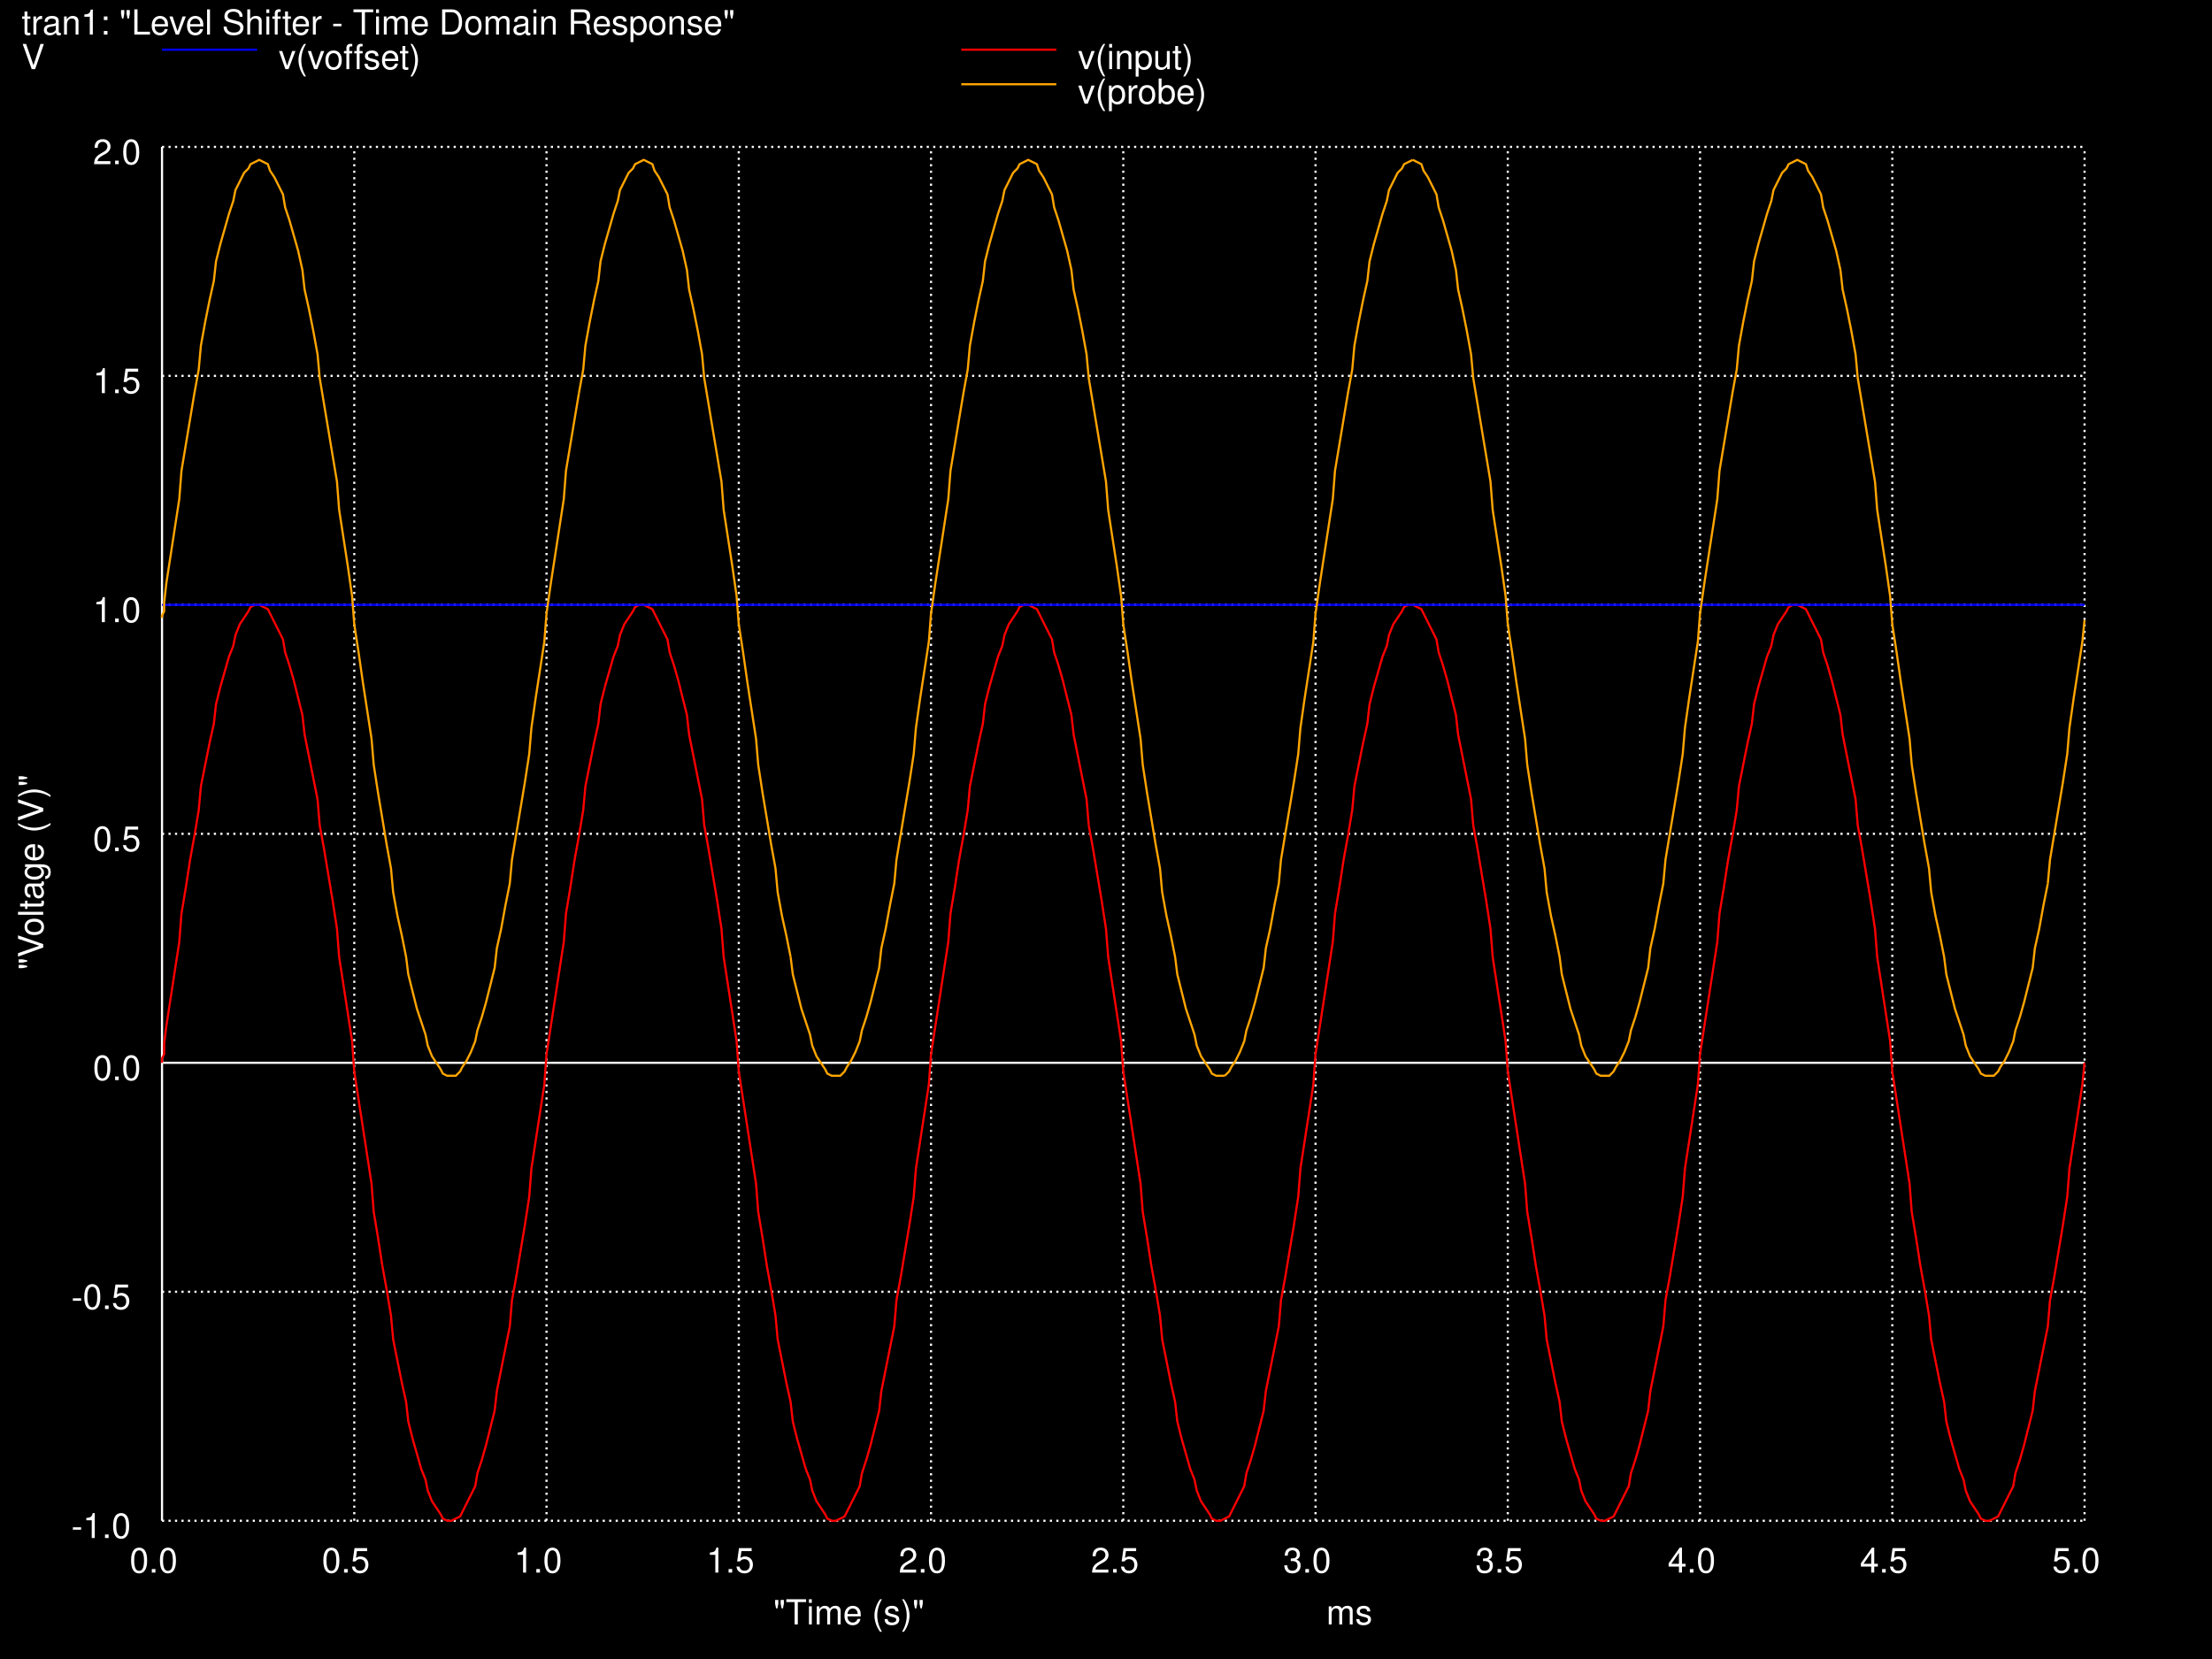
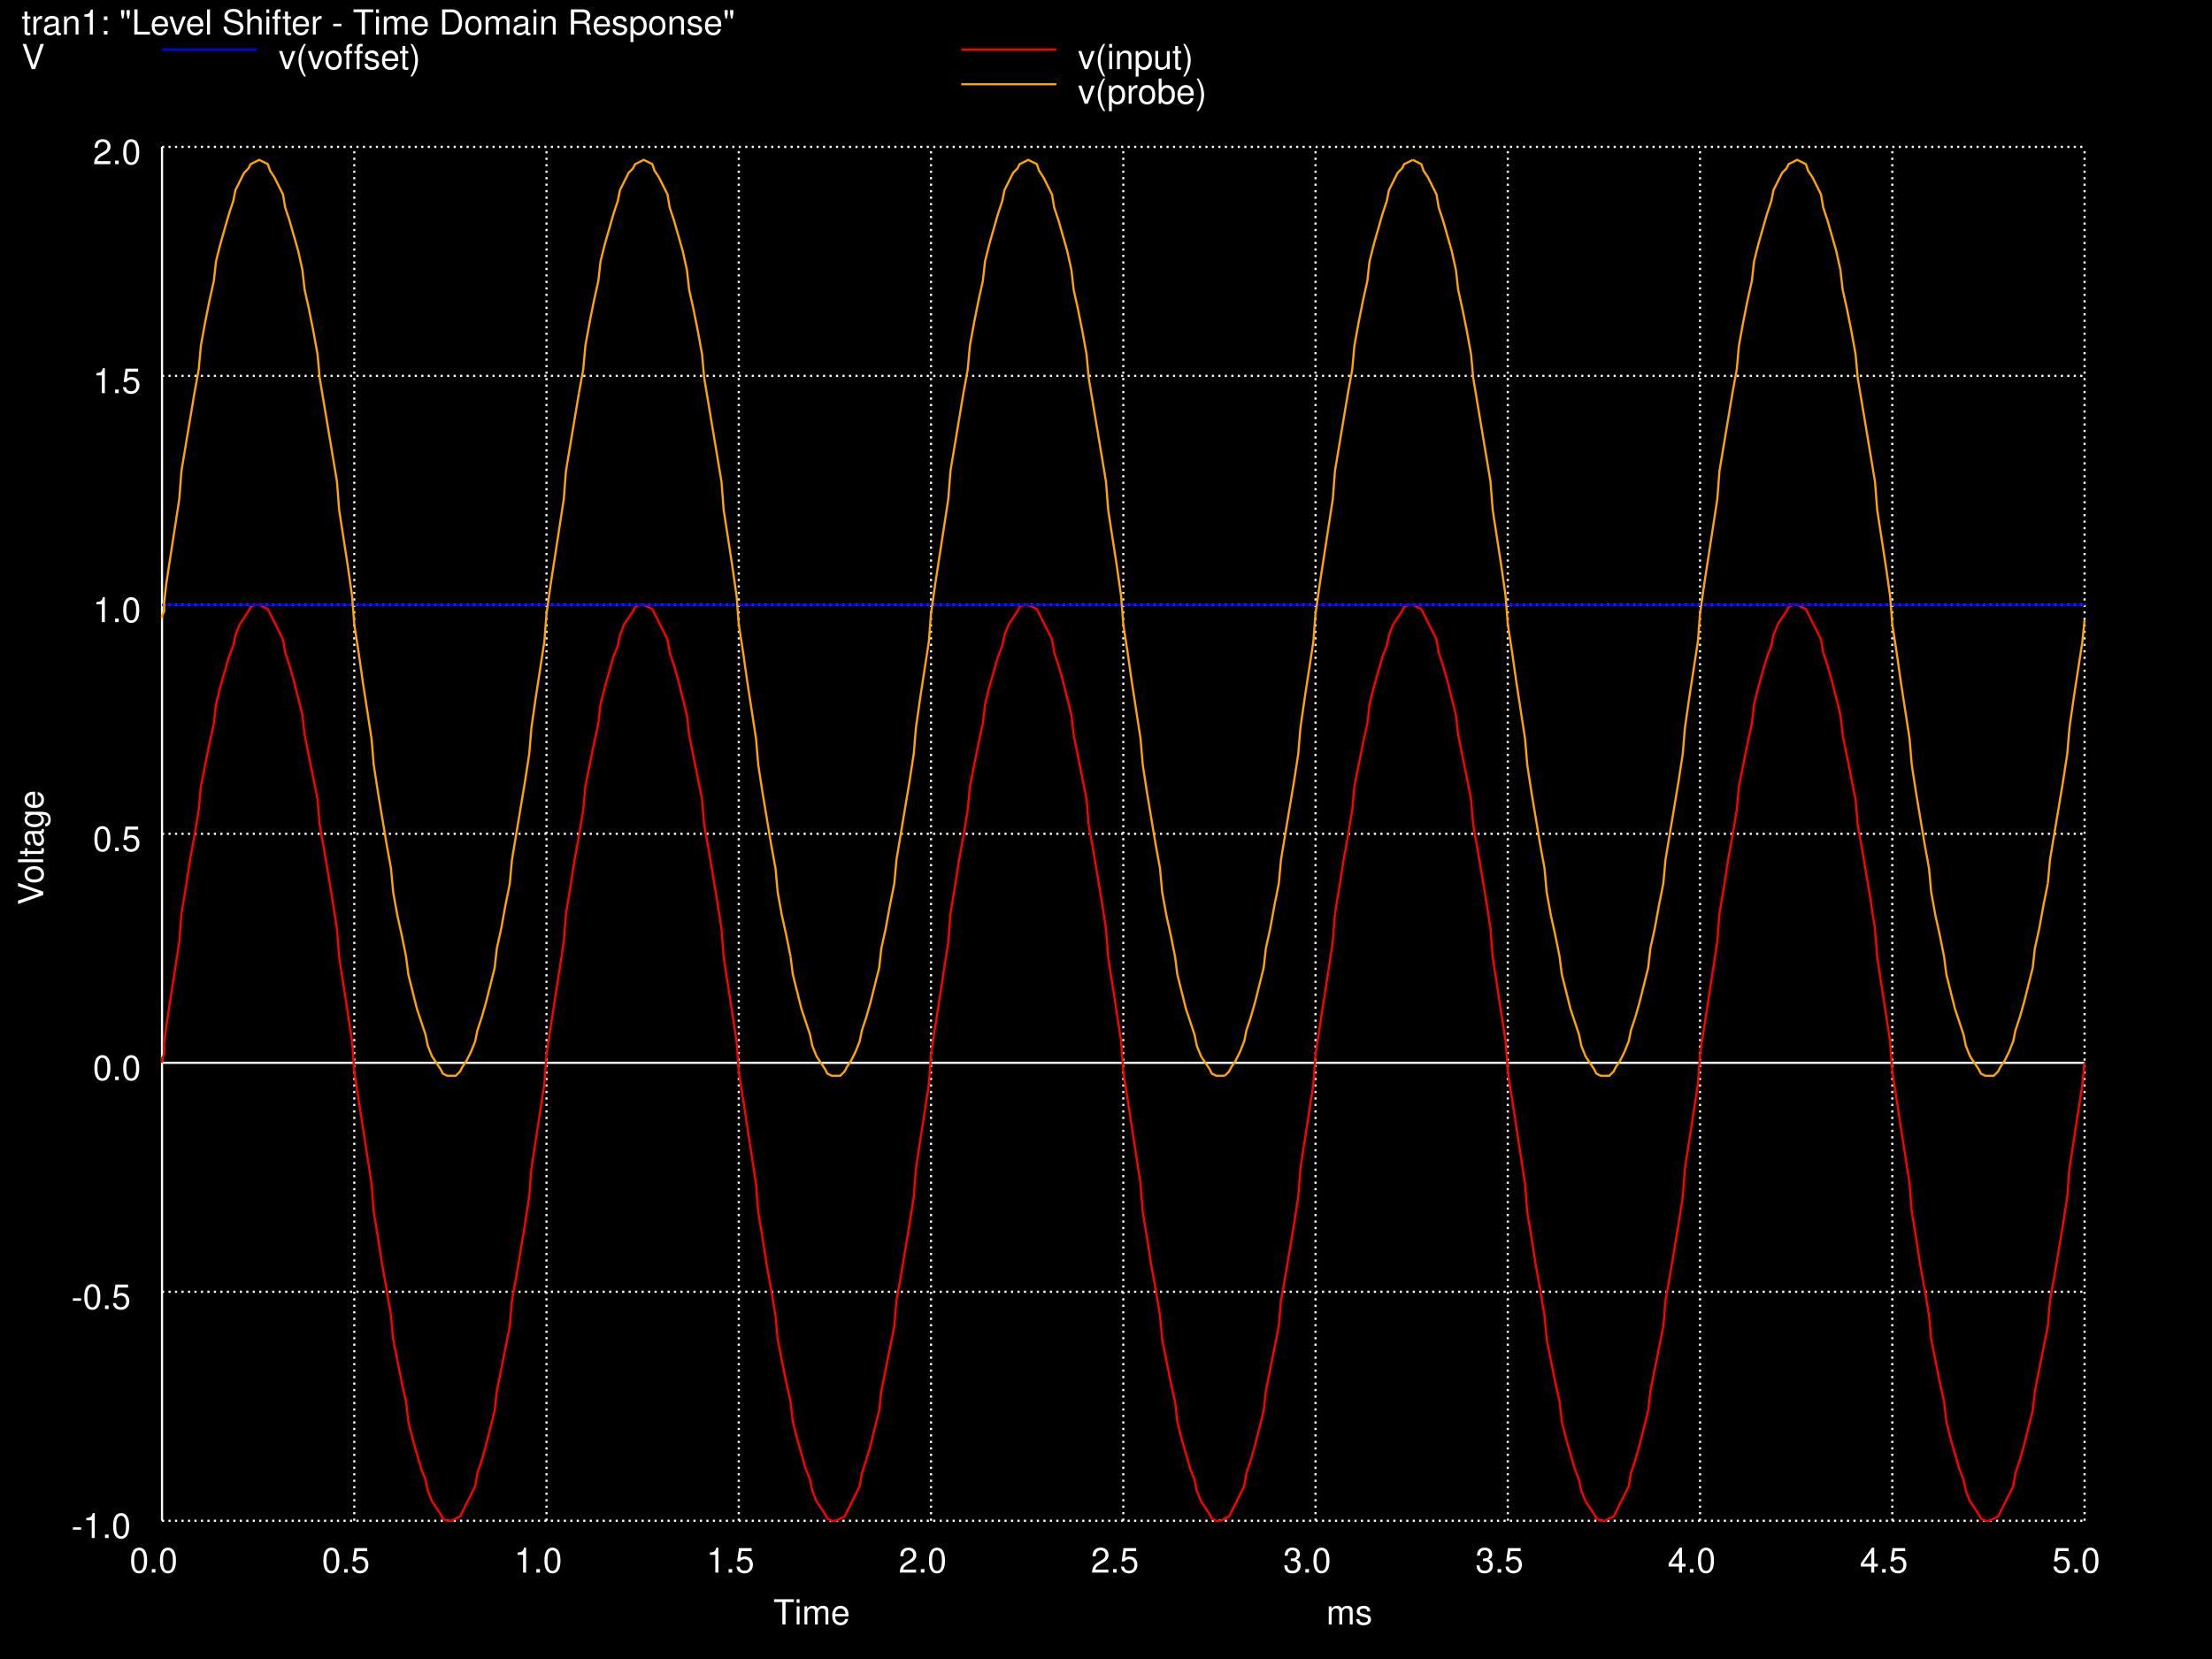
<svg xmlns="http://www.w3.org/2000/svg" version="1.1" width="100%" height="100%" viewBox="0 0 1024 768" style="fill: none; font-family: Helvetica;  font: Helvetica; ">
  <rect x="0" y="0" width="1024" height="768" fill="black" stroke="none" />
  <text stroke="none" fill="white" font-size="16" x="358" y="752">
- "Time (s)"
+ Time
</text>
-   <text transform="rotate(-90, 20, 449)" stroke="none" fill="white" font-size="16" x="20" y="449">
- "Voltage (V)"
+   <text transform="rotate(-90, 20, 419)" stroke="none" fill="white" font-size="16" x="20" y="419">
+ Voltage
</text>
  <text stroke="none" fill="white" font-size="16" x="10" y="16">
tran1: "Level Shifter - Time Domain Response"
</text>
  <path stroke="white" d="M75 704l0 -636" />
  <text stroke="none" fill="white" font-size="16" x="60" y="728">
0.0
</text>
  <path stroke="white" stroke-dasharray="1,2" d="M164 704l0 -636" />
  <text stroke="none" fill="white" font-size="16" x="149" y="728">
0.5
</text>
  <path stroke="white" stroke-dasharray="1,2" d="M253 704l0 -636" />
  <text stroke="none" fill="white" font-size="16" x="238" y="728">
1.0
</text>
  <path stroke="white" stroke-dasharray="1,2" d="M342 704l0 -636" />
  <text stroke="none" fill="white" font-size="16" x="327" y="728">
1.5
</text>
  <path stroke="white" stroke-dasharray="1,2" d="M431 704l0 -636" />
  <text stroke="none" fill="white" font-size="16" x="416" y="728">
2.0
</text>
  <path stroke="white" stroke-dasharray="1,2" d="M520 704l0 -636" />
  <text stroke="none" fill="white" font-size="16" x="505" y="728">
2.5
</text>
  <path stroke="white" stroke-dasharray="1,2" d="M609 704l0 -636" />
  <text stroke="none" fill="white" font-size="16" x="594" y="728">
3.0
</text>
  <path stroke="white" stroke-dasharray="1,2" d="M698 704l0 -636" />
  <text stroke="none" fill="white" font-size="16" x="683" y="728">
3.5
</text>
  <path stroke="white" stroke-dasharray="1,2" d="M787 704l0 -636" />
  <text stroke="none" fill="white" font-size="16" x="772" y="728">
4.0
</text>
  <path stroke="white" stroke-dasharray="1,2" d="M876 704l0 -636" />
  <text stroke="none" fill="white" font-size="16" x="861" y="728">
4.5
</text>
  <path stroke="white" stroke-dasharray="1,2" d="M965 704l0 -636" />
  <text stroke="none" fill="white" font-size="16" x="950" y="728">
5.0
</text>
  <text stroke="none" fill="white" font-size="16" x="614" y="752">
ms
</text>
  <path stroke="white" stroke-dasharray="1,2" d="M75 704l890 0" />
  <text stroke="none" fill="white" font-size="16" x="33" y="712">
-1.0
</text>
  <path stroke="white" stroke-dasharray="1,2" d="M75 598l890 0" />
  <text stroke="none" fill="white" font-size="16" x="33" y="606">
-0.5
</text>
  <path stroke="white" d="M75 492l890 0" />
  <text stroke="none" fill="white" font-size="16" x="43" y="500">
0.0
</text>
  <path stroke="white" stroke-dasharray="1,2" d="M75 386l890 0" />
  <text stroke="none" fill="white" font-size="16" x="43" y="394">
0.5
</text>
  <path stroke="white" stroke-dasharray="1,2" d="M75 280l890 0" />
  <text stroke="none" fill="white" font-size="16" x="43" y="288">
1.0
</text>
  <path stroke="white" stroke-dasharray="1,2" d="M75 174l890 0" />
  <text stroke="none" fill="white" font-size="16" x="43" y="182">
1.5
</text>
  <path stroke="white" stroke-dasharray="1,2" d="M75 68l890 0" />
  <text stroke="none" fill="white" font-size="16" x="43" y="76">
2.0
</text>
  <text stroke="none" fill="white" font-size="16" x="10" y="32">
V
</text>
  <path stroke="red" d="M445 23l44 0" />
  <text stroke="none" fill="white" font-size="16" x="499" y="32">
v(input)
</text>
  <path stroke="red" d="M75 492l0 -2 1 -2 0 -5 1 -8 6 -39 1 -13 2 -12 2 -13 2 -11 2 -12 1 -11 4 -20 2 -9 1 -9 2 -8 4 -14 2 -5 1 -5 2 -5 4 -6 1 -2 2 -1 2 0 4 2 7 14 1 6 2 6 2 7 4 16 1 9 6 30 1 12 2 11 4 24 2 13 1 13 6 39 1 14 8 52 1 13 2 12 2 13" />
  <path stroke="red" d="M177 586l2 11 2 12 1 11 4 20 2 9 1 9 2 8 4 14 2 5 1 5 2 5 4 6 1 2 2 1 2 0 4 -2 7 -14 1 -6 2 -6 2 -7 4 -16 1 -9 6 -30 1 -12 2 -11 4 -24 2 -13 1 -13 6 -39 1 -14 8 -52 1 -13 2 -12 2 -13 2 -11 2 -12 1 -11 4 -20 2 -9 1 -9 2 -8" />
  <path stroke="red" d="M280 318l4 -14 2 -5 1 -5 2 -5 4 -6 1 -2 2 -1 2 0 4 2 7 14 1 6 2 6 2 7 4 16 1 9 6 30 1 12 2 11 4 24 2 13 1 13 6 39 1 14 8 52 1 13 2 12 2 13 2 11 2 12 1 11 4 20 2 9 1 9 2 8 4 14 2 5 1 5 2 5 4 6 1 2 2 1 2 0 4 -2 7 -14 1 -6" />
  <path stroke="red" d="M399 682l2 -6 2 -7 4 -16 1 -9 6 -30 1 -12 2 -11 4 -24 2 -13 1 -13 6 -39 1 -14 8 -52 1 -13 2 -12 2 -13 2 -11 2 -12 1 -11 4 -20 2 -9 1 -9 2 -8 4 -14 2 -5 1 -5 2 -5 4 -6 1 -2 2 -1 2 0 4 2 7 14 1 6 2 6 2 7 4 16 1 9 6 30 1 12" />
  <path stroke="red" d="M504 382l2 11 4 24 2 13 1 13 6 39 1 14 8 52 1 13 2 12 2 13 2 11 2 12 1 11 4 20 2 9 1 9 2 8 4 14 2 5 1 5 2 5 4 6 1 2 2 1 2 0 4 -2 7 -14 1 -6 2 -6 2 -7 4 -16 1 -9 6 -30 1 -12 2 -11 4 -24 2 -13 1 -13 6 -39 1 -14 8 -52 1 -13" />
  <path stroke="red" d="M618 423l2 -12 2 -13 2 -11 2 -12 1 -11 4 -20 2 -9 1 -9 2 -8 4 -14 2 -5 1 -5 2 -5 4 -6 1 -2 2 -1 2 0 4 2 7 14 1 6 2 6 2 7 4 16 1 9 6 30 1 12 2 11 4 24 2 13 1 13 6 39 1 14 8 52 1 13 2 12 2 13 2 11 2 12 1 11 4 20 2 9 1 9 2 8" />
  <path stroke="red" d="M725 666l4 14 2 5 1 5 2 5 4 6 1 2 2 1 2 0 4 -2 7 -14 1 -6 2 -6 2 -7 4 -16 1 -9 6 -30 1 -12 2 -11 4 -24 2 -13 1 -13 6 -39 1 -14 8 -52 1 -13 2 -12 2 -13 2 -11 2 -12 1 -11 4 -20 2 -9 1 -9 2 -8 4 -14 2 -5 1 -5 2 -5 4 -6 1 -2" />
  <path stroke="red" d="M828 281l2 -1 2 0 4 2 7 14 1 6 2 6 2 7 4 16 1 9 6 30 1 12 2 11 4 24 2 13 1 13 6 39 1 14 8 52 1 13 2 12 2 13 2 11 2 12 1 11 4 20 2 9 1 9 2 8 4 14 2 5 1 5 2 5 4 6 1 2 2 1 2 0 4 -2 7 -14 1 -6 2 -6 2 -7 4 -16 1 -9 6 -30 1 -12" />
  <path stroke="red" d="M949 602l2 -11 4 -24 2 -13 1 -13 6 -39 1 -10" />
  <path stroke="blue" d="M75 23l44 0" />
  <text stroke="none" fill="white" font-size="16" x="129" y="32">
v(voffset)
</text>
  <path stroke="blue" d="M75 280l890 0" />
  <path stroke="#FFA500" d="M445 39l44 0" />
  <text stroke="none" fill="white" font-size="16" x="499" y="48">
v(probe)
</text>
  <path stroke="#FFA500" d="M75 286l0 -1 1 -2 0 -4 1 -9 6 -39 1 -13 6 -36 2 -11 1 -11 2 -11 2 -10 2 -9 1 -9 2 -8 4 -14 2 -6 1 -5 4 -8 2 -2 1 -2 4 -2 4 2 1 3 2 3 4 8 1 6 2 6 4 14 2 9 1 9 2 9 2 10 2 11 1 11 8 48 1 13 4 26 2 14 1 13 2 13 2 14 4 26" />
  <path stroke="#FFA500" d="M172 342l1 12 2 13 4 24 2 11 1 11 2 11 2 9 2 10 1 8 4 16 4 12 1 5 2 5 4 6 1 2 2 1 4 0 2 -2 1 -2 2 -3 2 -4 2 -5 1 -5 2 -6 2 -7 4 -16 1 -9 2 -9 2 -11 2 -10 1 -11 6 -36 2 -13 1 -12 2 -14 4 -26 1 -13 2 -14 6 -39 1 -13 6 -36" />
  <path stroke="#FFA500" d="M268 182l2 -11 1 -11 2 -11 2 -10 2 -9 1 -9 2 -8 4 -14 2 -6 1 -5 4 -8 2 -2 1 -2 4 -2 4 2 1 3 2 3 4 8 1 6 2 6 4 14 2 9 1 9 2 9 2 10 2 11 1 11 8 48 1 13 4 26 2 14 1 13 2 13 2 14 4 26 1 12 2 13 4 24 2 11 1 11 2 11 2 9 2 10" />
  <path stroke="#FFA500" d="M366 443l1 8 4 16 4 12 1 5 2 5 4 6 1 2 2 1 4 0 2 -2 1 -2 2 -3 2 -4 2 -5 1 -5 2 -6 2 -7 4 -16 1 -9 2 -9 2 -11 2 -10 1 -11 6 -36 2 -13 1 -12 2 -14 4 -26 1 -13 2 -14 6 -39 1 -13 6 -36 2 -11 1 -11 2 -11 2 -10 2 -9 1 -9 2 -8" />
  <path stroke="#FFA500" d="M458 113l4 -14 2 -6 1 -5 4 -8 2 -2 1 -2 4 -2 4 2 1 3 2 3 4 8 1 6 2 6 4 14 2 9 1 9 2 9 2 10 2 11 1 11 8 48 1 13 4 26 2 14 1 13 2 13 2 14 4 26 1 12 2 13 4 24 2 11 1 11 2 11 2 9 2 10 1 8 4 16 4 12 1 5 2 5 4 6 1 2 2 1 4 0" />
  <path stroke="#FFA500" d="M567 498l2 -2 1 -2 2 -3 2 -4 2 -5 1 -5 2 -6 2 -7 4 -16 1 -9 2 -9 2 -11 2 -10 1 -11 6 -36 2 -13 1 -12 2 -14 4 -26 1 -13 2 -14 6 -39 1 -13 6 -36 2 -11 1 -11 2 -11 2 -10 2 -9 1 -9 2 -8 4 -14 2 -6 1 -5 4 -8 2 -2 1 -2 4 -2" />
  <path stroke="#FFA500" d="M654 74l4 2 1 3 2 3 4 8 1 6 2 6 4 14 2 9 1 9 2 9 2 10 2 11 1 11 8 48 1 13 4 26 2 14 1 13 2 13 2 14 4 26 1 12 2 13 4 24 2 11 1 11 2 11 2 9 2 10 1 8 4 16 4 12 1 5 2 5 4 6 1 2 2 1 4 0 2 -2 1 -2 2 -3 2 -4 2 -5 1 -5 2 -6" />
  <path stroke="#FFA500" d="M757 471l2 -7 4 -16 1 -9 2 -9 2 -11 2 -10 1 -11 6 -36 2 -13 1 -12 2 -14 4 -26 1 -13 2 -14 6 -39 1 -13 6 -36 2 -11 1 -11 2 -11 2 -10 2 -9 1 -9 2 -8 4 -14 2 -6 1 -5 4 -8 2 -2 1 -2 4 -2 4 2 1 3 2 3 4 8 1 6 2 6 4 14 2 9" />
  <path stroke="#FFA500" d="M852 125l1 9 2 9 2 10 2 11 1 11 8 48 1 13 4 26 2 14 1 13 2 13 2 14 4 26 1 12 2 13 4 24 2 11 1 11 2 11 2 9 2 10 1 8 4 16 4 12 1 5 2 5 4 6 1 2 2 1 4 0 2 -2 1 -2 2 -3 2 -4 2 -5 1 -5 2 -6 2 -7 4 -16 1 -9 2 -9 2 -11 2 -10" />
  <path stroke="#FFA500" d="M948 409l1 -11 6 -36 2 -13 1 -12 2 -14 4 -26 1 -10" />
</svg>
